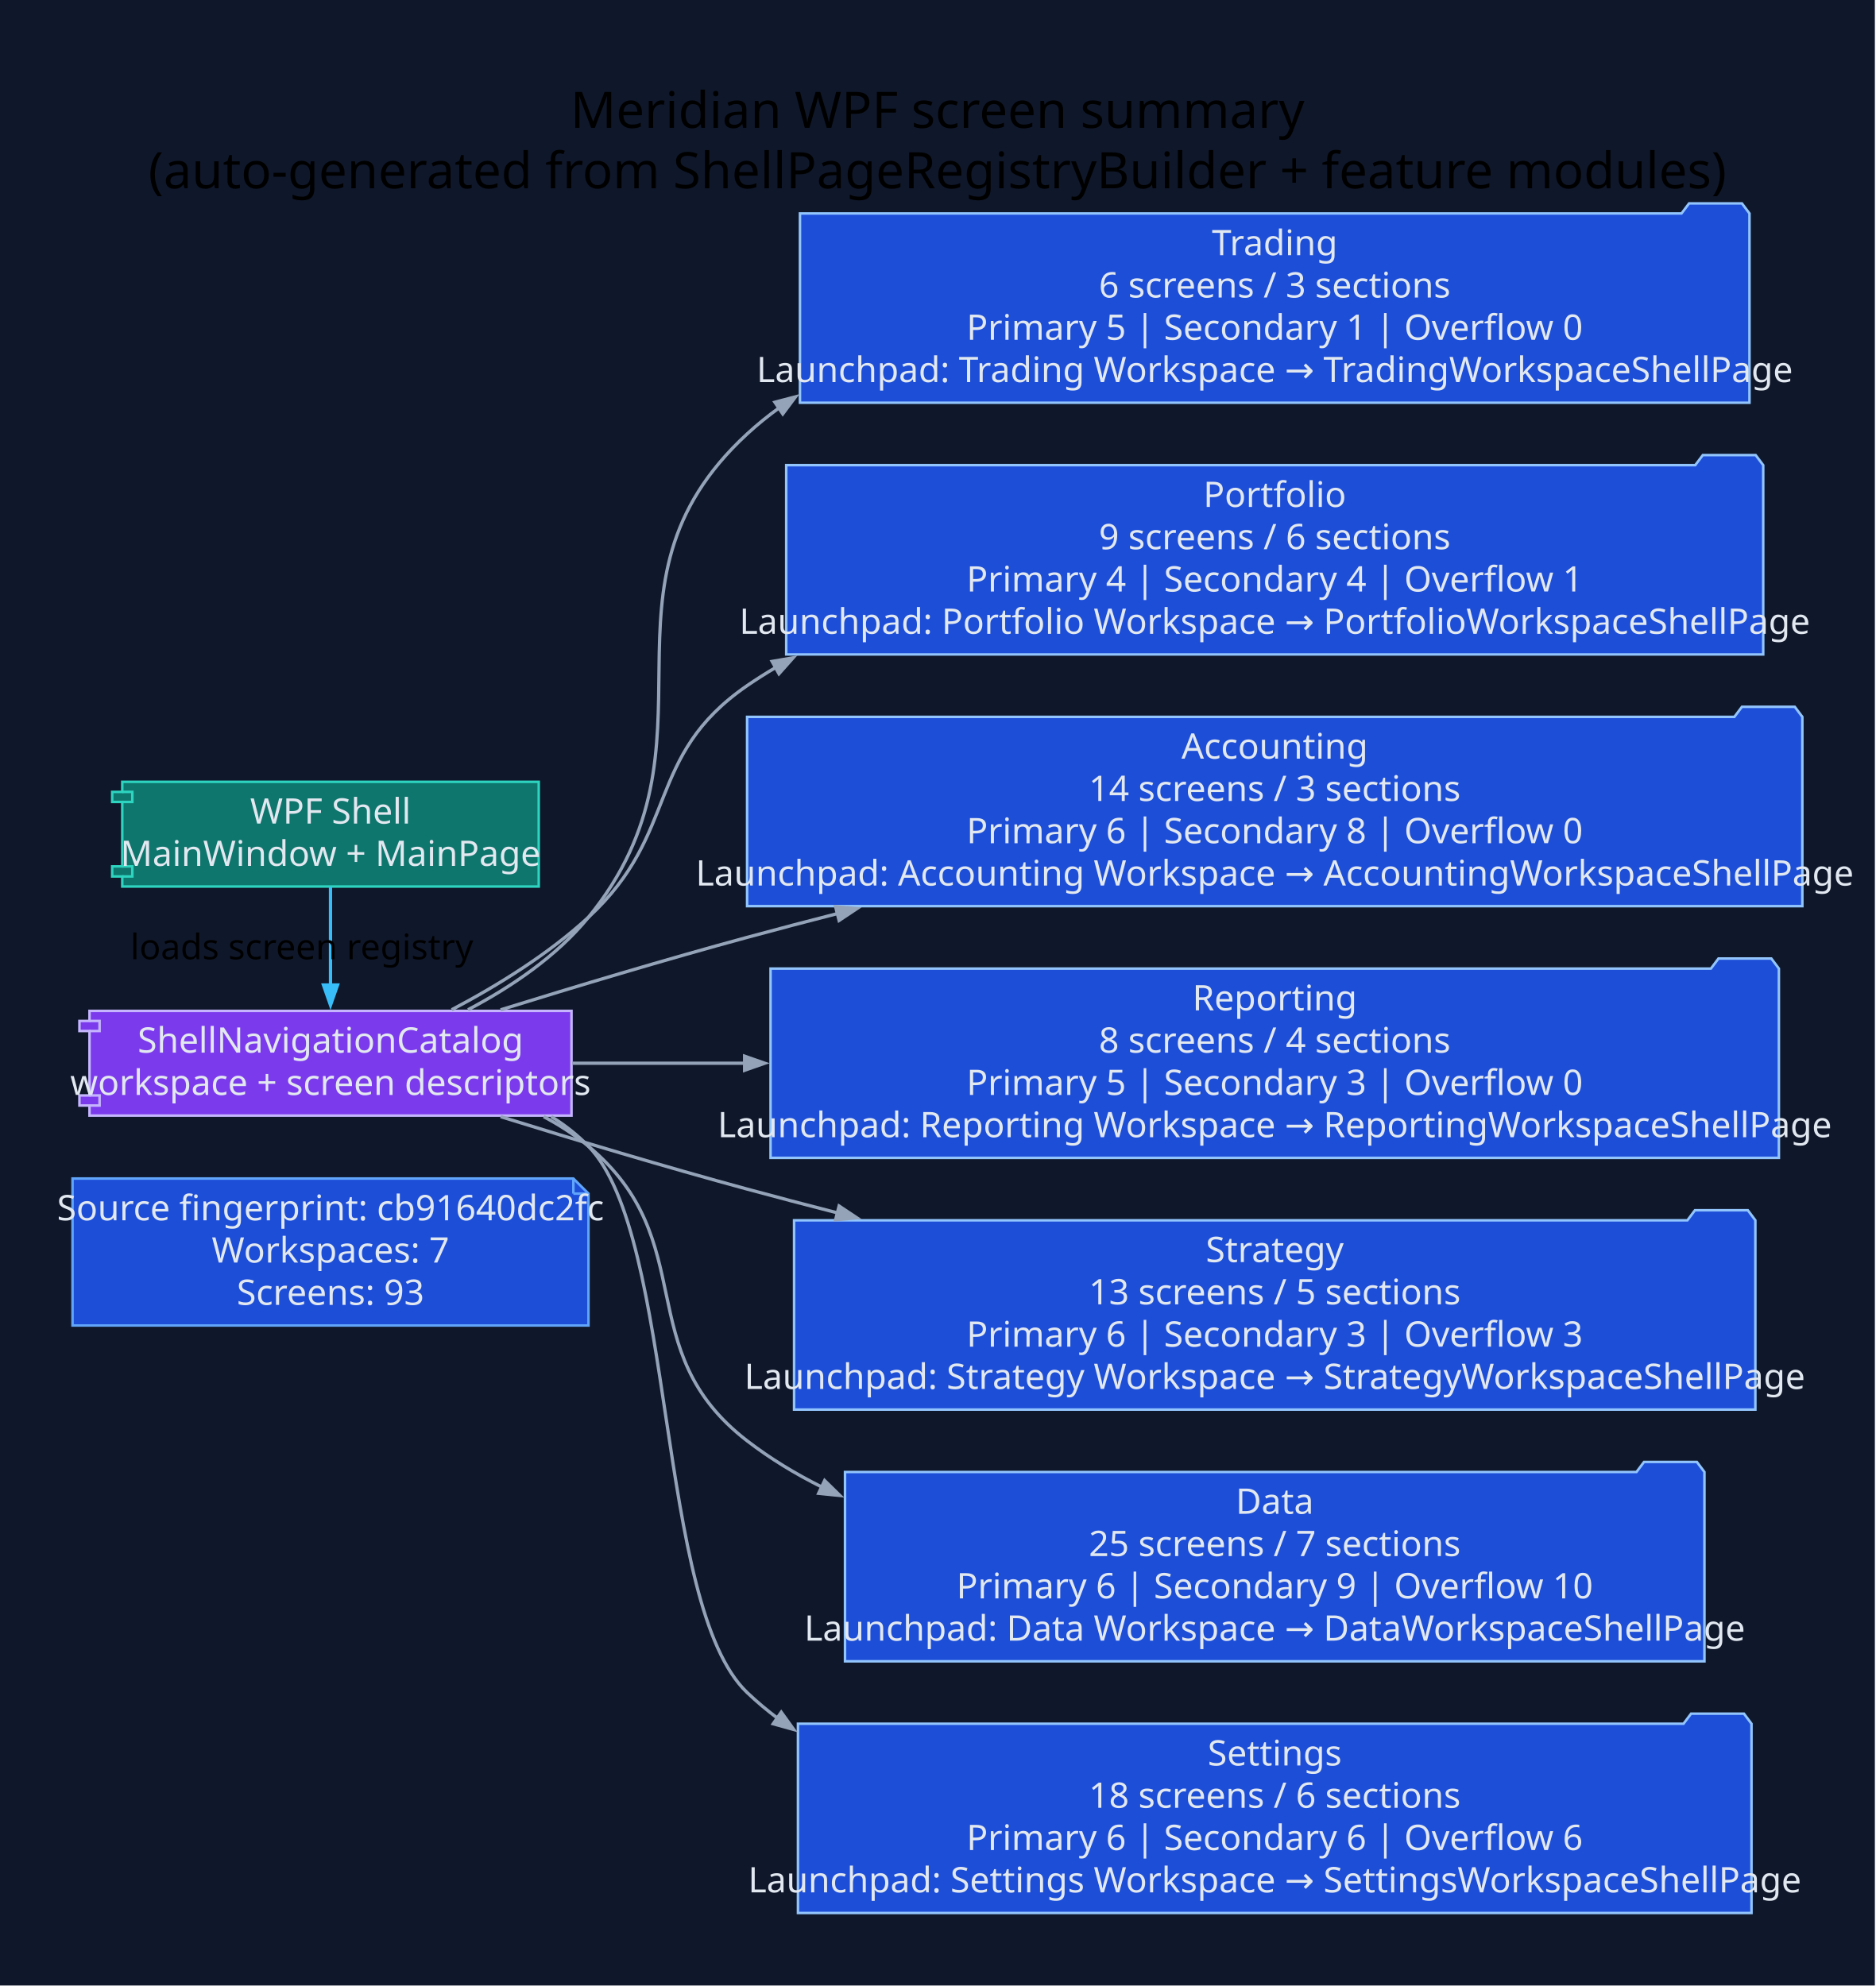
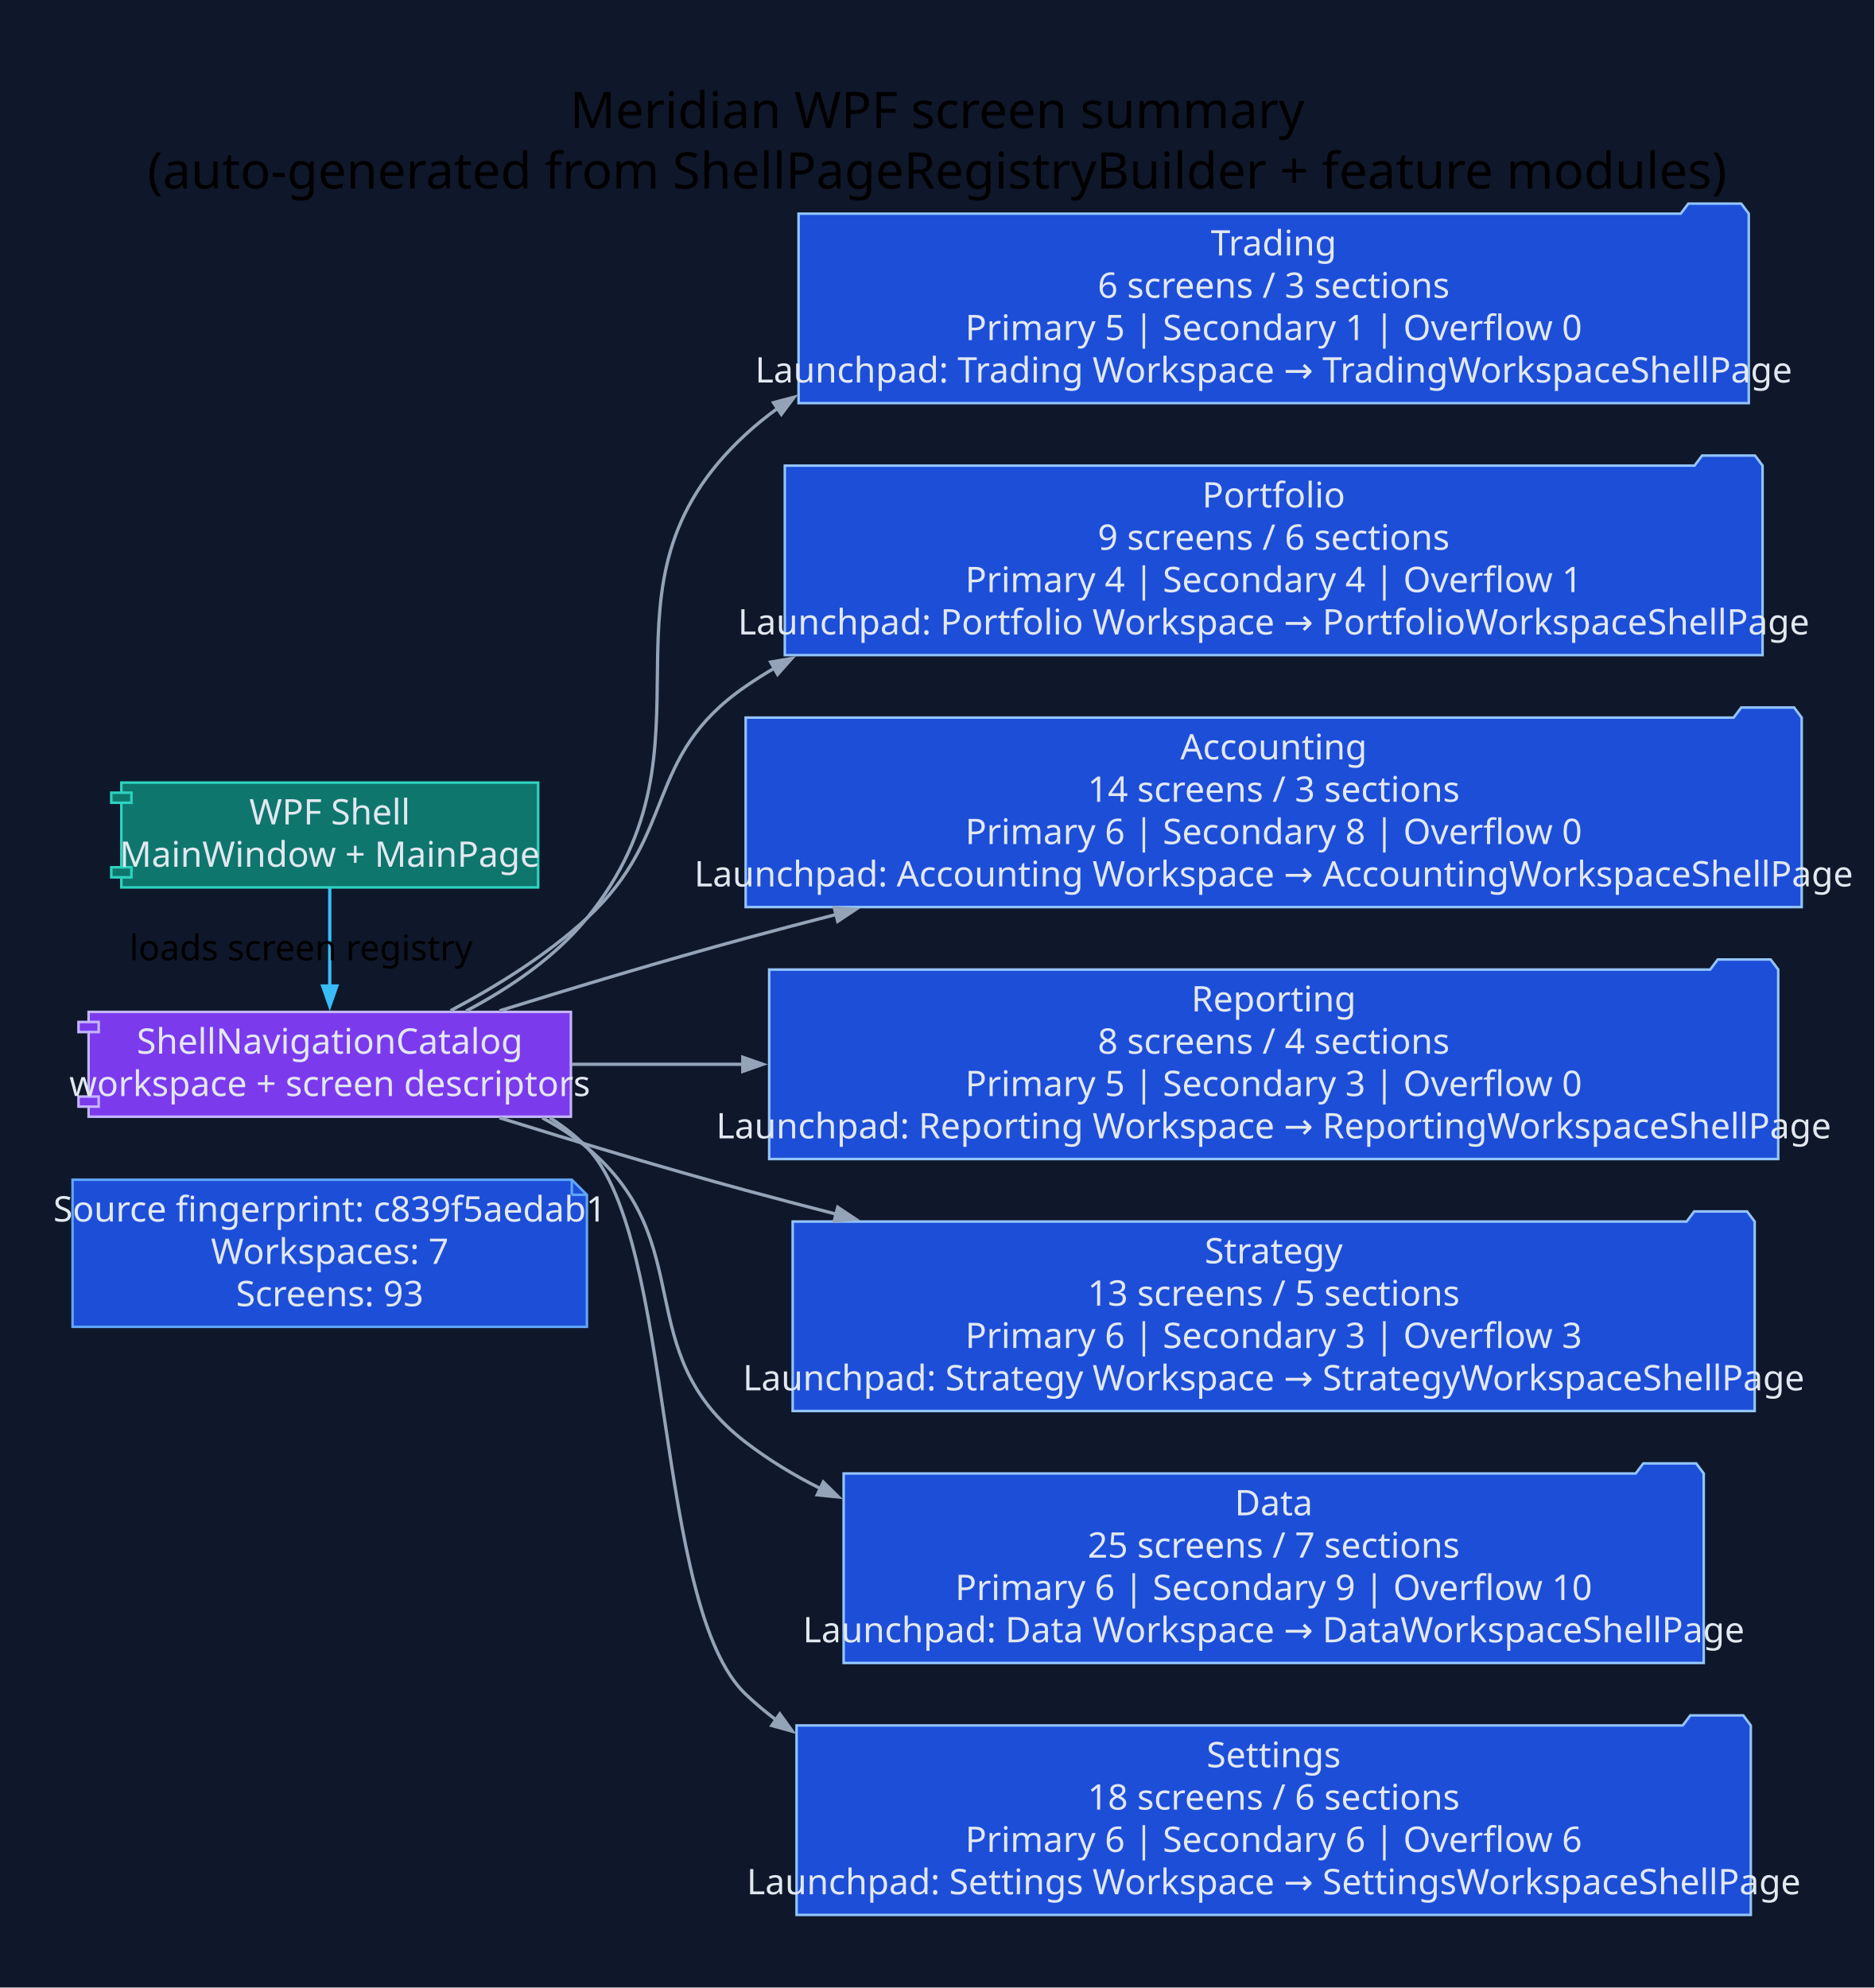
- <svg xmlns="http://www.w3.org/2000/svg" width="745pt" height="789pt" viewBox="0.00 0.00 745.00 789.00">
+ <svg xmlns="http://www.w3.org/2000/svg" width="744pt" height="789pt" viewBox="0.00 0.00 744.00 789.00">
  <g id="graph0" class="graph" transform="scale(1 1) rotate(0) translate(28.8 760)">
-     <polygon fill="#0f172a" stroke="none" points="-28.8,28.8 -28.8,-760 715.88,-760 715.88,28.8 -28.8,28.8" />
-     <text xml:space="preserve" text-anchor="middle" x="343.54" y="-709.2" font-family="Segoe UI" font-size="20.00">Meridian WPF screen summary</text>
-     <text xml:space="preserve" text-anchor="middle" x="343.54" y="-685.2" font-family="Segoe UI" font-size="20.00">(auto-generated from ShellPageRegistryBuilder + feature modules)</text>
+     <polygon fill="#0f172a" stroke="none" points="-28.8,28.8 -28.8,-760 715.09,-760 715.09,28.8 -28.8,28.8" />
+     <text xml:space="preserve" text-anchor="middle" x="343.15" y="-709.2" font-family="Segoe UI" font-size="20.00">Meridian WPF screen summary</text>
+     <text xml:space="preserve" text-anchor="middle" x="343.15" y="-685.2" font-family="Segoe UI" font-size="20.00">(auto-generated from ShellPageRegistryBuilder + feature modules)</text>
    <g id="node1" class="node">
-       <polygon fill="#1d4ed8" stroke="#60a5fa" points="198.94,-291.8 0,-291.8 0,-233.4 204.94,-233.4 204.94,-285.8 198.94,-291.8" />
-       <polyline fill="none" stroke="#60a5fa" points="198.94,-291.8 198.94,-285.8" />
-       <polyline fill="none" stroke="#60a5fa" points="204.94,-285.8 198.94,-285.8" />
-       <text xml:space="preserve" text-anchor="middle" x="102.47" y="-275.2" font-family="Segoe UI" font-size="14.00" fill="#e2e8f0">Source fingerprint: cb91640dc2fc</text>
-       <text xml:space="preserve" text-anchor="middle" x="102.47" y="-258.4" font-family="Segoe UI" font-size="14.00" fill="#e2e8f0">Workspaces: 7</text>
-       <text xml:space="preserve" text-anchor="middle" x="102.47" y="-241.6" font-family="Segoe UI" font-size="14.00" fill="#e2e8f0">Screens: 93</text>
+       <polygon fill="#1d4ed8" stroke="#60a5fa" points="198.15,-291.8 0,-291.8 0,-233.4 204.15,-233.4 204.15,-285.8 198.15,-291.8" />
+       <polyline fill="none" stroke="#60a5fa" points="198.15,-291.8 198.15,-285.8" />
+       <polyline fill="none" stroke="#60a5fa" points="204.15,-285.8 198.15,-285.8" />
+       <text xml:space="preserve" text-anchor="middle" x="102.08" y="-275.2" font-family="Segoe UI" font-size="14.00" fill="#e2e8f0">Source fingerprint: c839f5aedab1</text>
+       <text xml:space="preserve" text-anchor="middle" x="102.08" y="-258.4" font-family="Segoe UI" font-size="14.00" fill="#e2e8f0">Workspaces: 7</text>
+       <text xml:space="preserve" text-anchor="middle" x="102.08" y="-241.6" font-family="Segoe UI" font-size="14.00" fill="#e2e8f0">Screens: 93</text>
    </g>
    <g id="node2" class="node">
-       <polygon fill="#0f766e" stroke="#2dd4bf" points="185.18,-449.4 19.76,-449.4 19.76,-445.4 15.76,-445.4 15.76,-441.4 19.76,-441.4 19.76,-415.8 15.76,-415.8 15.76,-411.8 19.76,-411.8 19.76,-407.8 185.18,-407.8 185.18,-449.4" />
-       <polyline fill="none" stroke="#2dd4bf" points="19.76,-445.4 23.76,-445.4 23.76,-441.4 19.76,-441.4" />
-       <polyline fill="none" stroke="#2dd4bf" points="19.76,-415.8 23.76,-415.8 23.76,-411.8 19.76,-411.8" />
-       <text xml:space="preserve" text-anchor="middle" x="102.47" y="-432.8" font-family="Segoe UI" font-size="14.00" fill="#e2e8f0">WPF Shell</text>
-       <text xml:space="preserve" text-anchor="middle" x="102.47" y="-416" font-family="Segoe UI" font-size="14.00" fill="#e2e8f0">MainWindow + MainPage</text>
+       <polygon fill="#0f766e" stroke="#2dd4bf" points="184.79,-449.4 19.36,-449.4 19.36,-445.4 15.36,-445.4 15.36,-441.4 19.36,-441.4 19.36,-415.8 15.36,-415.8 15.36,-411.8 19.36,-411.8 19.36,-407.8 184.79,-407.8 184.79,-449.4" />
+       <polyline fill="none" stroke="#2dd4bf" points="19.36,-445.4 23.36,-445.4 23.36,-441.4 19.36,-441.4" />
+       <polyline fill="none" stroke="#2dd4bf" points="19.36,-415.8 23.36,-415.8 23.36,-411.8 19.36,-411.8" />
+       <text xml:space="preserve" text-anchor="middle" x="102.08" y="-432.8" font-family="Segoe UI" font-size="14.00" fill="#e2e8f0">WPF Shell</text>
+       <text xml:space="preserve" text-anchor="middle" x="102.08" y="-416" font-family="Segoe UI" font-size="14.00" fill="#e2e8f0">MainWindow + MainPage</text>
    </g>
    <g id="node3" class="node">
-       <polygon fill="#7c3aed" stroke="#c4b5fd" points="198.19,-358.4 6.75,-358.4 6.75,-354.4 2.75,-354.4 2.75,-350.4 6.75,-350.4 6.75,-324.8 2.75,-324.8 2.75,-320.8 6.75,-320.8 6.75,-316.8 198.19,-316.8 198.19,-358.4" />
-       <polyline fill="none" stroke="#c4b5fd" points="6.75,-354.4 10.75,-354.4 10.75,-350.4 6.75,-350.4" />
-       <polyline fill="none" stroke="#c4b5fd" points="6.75,-324.8 10.75,-324.8 10.75,-320.8 6.75,-320.8" />
-       <text xml:space="preserve" text-anchor="middle" x="102.47" y="-341.8" font-family="Segoe UI" font-size="14.00" fill="#e2e8f0">ShellNavigationCatalog</text>
-       <text xml:space="preserve" text-anchor="middle" x="102.47" y="-325" font-family="Segoe UI" font-size="14.00" fill="#e2e8f0">workspace + screen descriptors</text>
+       <polygon fill="#7c3aed" stroke="#c4b5fd" points="197.79,-358.4 6.36,-358.4 6.36,-354.4 2.36,-354.4 2.36,-350.4 6.36,-350.4 6.36,-324.8 2.36,-324.8 2.36,-320.8 6.36,-320.8 6.36,-316.8 197.79,-316.8 197.79,-358.4" />
+       <polyline fill="none" stroke="#c4b5fd" points="6.36,-354.4 10.36,-354.4 10.36,-350.4 6.36,-350.4" />
+       <polyline fill="none" stroke="#c4b5fd" points="6.36,-324.8 10.36,-324.8 10.36,-320.8 6.36,-320.8" />
+       <text xml:space="preserve" text-anchor="middle" x="102.08" y="-341.8" font-family="Segoe UI" font-size="14.00" fill="#e2e8f0">ShellNavigationCatalog</text>
+       <text xml:space="preserve" text-anchor="middle" x="102.08" y="-325" font-family="Segoe UI" font-size="14.00" fill="#e2e8f0">workspace + screen descriptors</text>
    </g>
    <g id="edge1" class="edge">
-       <path fill="none" stroke="#38bdf8" stroke-width="1.3" d="M102.47,-407.61C102.47,-396.03 102.47,-381.43 102.47,-368.56" />
-       <polygon fill="#38bdf8" stroke="#38bdf8" stroke-width="1.3" points="105.27,-368.67 102.47,-360.67 99.67,-368.67 105.27,-368.67" />
-       <text xml:space="preserve" text-anchor="middle" x="91.07" y="-378.9" font-family="Segoe UI" font-size="14.00">loads screen registry</text>
+       <path fill="none" stroke="#38bdf8" stroke-width="1.3" d="M102.08,-407.61C102.08,-396.03 102.08,-381.43 102.08,-368.56" />
+       <polygon fill="#38bdf8" stroke="#38bdf8" stroke-width="1.3" points="104.88,-368.67 102.08,-360.67 99.28,-368.67 104.88,-368.67" />
+       <text xml:space="preserve" text-anchor="middle" x="90.68" y="-378.9" font-family="Segoe UI" font-size="14.00">loads screen registry</text>
    </g>
    <g id="node4" class="node">
-       <polygon fill="#1d4ed8" stroke="#93c5fd" points="666.08,-675.2 663.08,-679.2 642.08,-679.2 639.08,-675.2 288.94,-675.2 288.94,-600 666.08,-600 666.08,-675.2" />
-       <text xml:space="preserve" text-anchor="middle" x="477.51" y="-658.6" font-family="Segoe UI" font-size="14.00" fill="#e2e8f0">Trading</text>
-       <text xml:space="preserve" text-anchor="middle" x="477.51" y="-641.8" font-family="Segoe UI" font-size="14.00" fill="#e2e8f0">6 screens / 3 sections</text>
-       <text xml:space="preserve" text-anchor="middle" x="477.51" y="-625" font-family="Segoe UI" font-size="14.00" fill="#e2e8f0">Primary 5 | Secondary 1 | Overflow 0</text>
-       <text xml:space="preserve" text-anchor="middle" x="477.51" y="-608.2" font-family="Segoe UI" font-size="14.00" fill="#e2e8f0">Launchpad: Trading Workspace → TradingWorkspaceShellPage</text>
+       <polygon fill="#1d4ed8" stroke="#93c5fd" points="665.29,-675.2 662.29,-679.2 641.29,-679.2 638.29,-675.2 288.15,-675.2 288.15,-600 665.29,-600 665.29,-675.2" />
+       <text xml:space="preserve" text-anchor="middle" x="476.72" y="-658.6" font-family="Segoe UI" font-size="14.00" fill="#e2e8f0">Trading</text>
+       <text xml:space="preserve" text-anchor="middle" x="476.72" y="-641.8" font-family="Segoe UI" font-size="14.00" fill="#e2e8f0">6 screens / 3 sections</text>
+       <text xml:space="preserve" text-anchor="middle" x="476.72" y="-625" font-family="Segoe UI" font-size="14.00" fill="#e2e8f0">Primary 5 | Secondary 1 | Overflow 0</text>
+       <text xml:space="preserve" text-anchor="middle" x="476.72" y="-608.2" font-family="Segoe UI" font-size="14.00" fill="#e2e8f0">Launchpad: Trading Workspace → TradingWorkspaceShellPage</text>
    </g>
    <g id="edge2" class="edge">
-       <path fill="none" stroke="#94a3b8" stroke-width="1.3" d="M157.09,-358.86C174.37,-367.96 192.3,-380.11 204.94,-395.6 261.71,-465.19 201.89,-526.74 267.94,-587.6 271.96,-591.31 276.21,-594.75 280.64,-597.95" />
-       <polygon fill="#94a3b8" stroke="#94a3b8" stroke-width="1.3" points="278.98,-600.21 287.18,-602.36 282.11,-595.57 278.98,-600.21" />
+       <path fill="none" stroke="#94a3b8" stroke-width="1.3" d="M156.22,-358.76C173.52,-367.88 191.5,-380.07 204.15,-395.6 260.86,-465.24 201.1,-526.74 267.15,-587.6 271.17,-591.31 275.42,-594.75 279.85,-597.95" />
+       <polygon fill="#94a3b8" stroke="#94a3b8" stroke-width="1.3" points="278.2,-600.21 286.39,-602.36 281.32,-595.57 278.2,-600.21" />
    </g>
    <g id="node5" class="node">
-       <polygon fill="#1d4ed8" stroke="#93c5fd" points="671.54,-575.2 668.54,-579.2 647.54,-579.2 644.54,-575.2 283.48,-575.2 283.48,-500 671.54,-500 671.54,-575.2" />
-       <text xml:space="preserve" text-anchor="middle" x="477.51" y="-558.6" font-family="Segoe UI" font-size="14.00" fill="#e2e8f0">Portfolio</text>
-       <text xml:space="preserve" text-anchor="middle" x="477.51" y="-541.8" font-family="Segoe UI" font-size="14.00" fill="#e2e8f0">9 screens / 6 sections</text>
-       <text xml:space="preserve" text-anchor="middle" x="477.51" y="-525" font-family="Segoe UI" font-size="14.00" fill="#e2e8f0">Primary 4 | Secondary 4 | Overflow 1</text>
-       <text xml:space="preserve" text-anchor="middle" x="477.51" y="-508.2" font-family="Segoe UI" font-size="14.00" fill="#e2e8f0">Launchpad: Portfolio Workspace → PortfolioWorkspaceShellPage</text>
+       <polygon fill="#1d4ed8" stroke="#93c5fd" points="670.76,-575.2 667.76,-579.2 646.76,-579.2 643.76,-575.2 282.69,-575.2 282.69,-500 670.76,-500 670.76,-575.2" />
+       <text xml:space="preserve" text-anchor="middle" x="476.72" y="-558.6" font-family="Segoe UI" font-size="14.00" fill="#e2e8f0">Portfolio</text>
+       <text xml:space="preserve" text-anchor="middle" x="476.72" y="-541.8" font-family="Segoe UI" font-size="14.00" fill="#e2e8f0">9 screens / 6 sections</text>
+       <text xml:space="preserve" text-anchor="middle" x="476.72" y="-525" font-family="Segoe UI" font-size="14.00" fill="#e2e8f0">Primary 4 | Secondary 4 | Overflow 1</text>
+       <text xml:space="preserve" text-anchor="middle" x="476.72" y="-508.2" font-family="Segoe UI" font-size="14.00" fill="#e2e8f0">Launchpad: Portfolio Workspace → PortfolioWorkspaceShellPage</text>
    </g>
    <g id="edge3" class="edge">
-       <path fill="none" stroke="#94a3b8" stroke-width="1.3" d="M150.61,-358.85C168.82,-368.45 189.05,-380.95 204.94,-395.6 241.37,-429.19 227.12,-459.5 267.94,-487.6 271.62,-490.13 275.41,-492.54 279.3,-494.82" />
-       <polygon fill="#94a3b8" stroke="#94a3b8" stroke-width="1.3" points="277.88,-497.24 286.23,-498.67 280.6,-492.34 277.88,-497.24" />
+       <path fill="none" stroke="#94a3b8" stroke-width="1.3" d="M150.03,-358.88C168.17,-368.49 188.32,-380.98 204.15,-395.6 240.56,-429.22 226.33,-459.5 267.15,-487.6 270.83,-490.13 274.62,-492.54 278.51,-494.82" />
+       <polygon fill="#94a3b8" stroke="#94a3b8" stroke-width="1.3" points="277.09,-497.24 285.45,-498.67 279.81,-492.34 277.09,-497.24" />
    </g>
    <g id="node6" class="node">
-       <polygon fill="#1d4ed8" stroke="#93c5fd" points="687.08,-475.2 684.08,-479.2 663.08,-479.2 660.08,-475.2 267.94,-475.2 267.94,-400 687.08,-400 687.08,-475.2" />
-       <text xml:space="preserve" text-anchor="middle" x="477.51" y="-458.6" font-family="Segoe UI" font-size="14.00" fill="#e2e8f0">Accounting</text>
-       <text xml:space="preserve" text-anchor="middle" x="477.51" y="-441.8" font-family="Segoe UI" font-size="14.00" fill="#e2e8f0">14 screens / 3 sections</text>
-       <text xml:space="preserve" text-anchor="middle" x="477.51" y="-425" font-family="Segoe UI" font-size="14.00" fill="#e2e8f0">Primary 6 | Secondary 8 | Overflow 0</text>
-       <text xml:space="preserve" text-anchor="middle" x="477.51" y="-408.2" font-family="Segoe UI" font-size="14.00" fill="#e2e8f0">Launchpad: Accounting Workspace → AccountingWorkspaceShellPage</text>
+       <polygon fill="#1d4ed8" stroke="#93c5fd" points="686.29,-475.2 683.29,-479.2 662.29,-479.2 659.29,-475.2 267.15,-475.2 267.15,-400 686.29,-400 686.29,-475.2" />
+       <text xml:space="preserve" text-anchor="middle" x="476.72" y="-458.6" font-family="Segoe UI" font-size="14.00" fill="#e2e8f0">Accounting</text>
+       <text xml:space="preserve" text-anchor="middle" x="476.72" y="-441.8" font-family="Segoe UI" font-size="14.00" fill="#e2e8f0">14 screens / 3 sections</text>
+       <text xml:space="preserve" text-anchor="middle" x="476.72" y="-425" font-family="Segoe UI" font-size="14.00" fill="#e2e8f0">Primary 6 | Secondary 8 | Overflow 0</text>
+       <text xml:space="preserve" text-anchor="middle" x="476.72" y="-408.2" font-family="Segoe UI" font-size="14.00" fill="#e2e8f0">Launchpad: Accounting Workspace → AccountingWorkspaceShellPage</text>
    </g>
    <g id="edge4" class="edge">
-       <path fill="none" stroke="#94a3b8" stroke-width="1.3" d="M170.03,-358.82C199.85,-368.08 235.54,-378.8 267.94,-387.6 279.68,-390.79 291.82,-393.98 304.07,-397.12" />
-       <polygon fill="#94a3b8" stroke="#94a3b8" stroke-width="1.3" points="303.1,-399.76 311.54,-399.02 304.48,-394.33 303.1,-399.76" />
+       <path fill="none" stroke="#94a3b8" stroke-width="1.3" d="M169.47,-358.83C199.22,-368.09 234.83,-378.81 267.15,-387.6 278.89,-390.79 291.03,-393.98 303.28,-397.12" />
+       <polygon fill="#94a3b8" stroke="#94a3b8" stroke-width="1.3" points="302.31,-399.77 310.75,-399.03 303.69,-394.34 302.31,-399.77" />
    </g>
    <g id="node7" class="node">
-       <polygon fill="#1d4ed8" stroke="#93c5fd" points="677.76,-375.2 674.76,-379.2 653.76,-379.2 650.76,-375.2 277.26,-375.2 277.26,-300 677.76,-300 677.76,-375.2" />
-       <text xml:space="preserve" text-anchor="middle" x="477.51" y="-358.6" font-family="Segoe UI" font-size="14.00" fill="#e2e8f0">Reporting</text>
-       <text xml:space="preserve" text-anchor="middle" x="477.51" y="-341.8" font-family="Segoe UI" font-size="14.00" fill="#e2e8f0">8 screens / 4 sections</text>
-       <text xml:space="preserve" text-anchor="middle" x="477.51" y="-325" font-family="Segoe UI" font-size="14.00" fill="#e2e8f0">Primary 5 | Secondary 3 | Overflow 0</text>
-       <text xml:space="preserve" text-anchor="middle" x="477.51" y="-308.2" font-family="Segoe UI" font-size="14.00" fill="#e2e8f0">Launchpad: Reporting Workspace → ReportingWorkspaceShellPage</text>
+       <polygon fill="#1d4ed8" stroke="#93c5fd" points="676.97,-375.2 673.97,-379.2 652.97,-379.2 649.97,-375.2 276.48,-375.2 276.48,-300 676.97,-300 676.97,-375.2" />
+       <text xml:space="preserve" text-anchor="middle" x="476.72" y="-358.6" font-family="Segoe UI" font-size="14.00" fill="#e2e8f0">Reporting</text>
+       <text xml:space="preserve" text-anchor="middle" x="476.72" y="-341.8" font-family="Segoe UI" font-size="14.00" fill="#e2e8f0">8 screens / 4 sections</text>
+       <text xml:space="preserve" text-anchor="middle" x="476.72" y="-325" font-family="Segoe UI" font-size="14.00" fill="#e2e8f0">Primary 5 | Secondary 3 | Overflow 0</text>
+       <text xml:space="preserve" text-anchor="middle" x="476.72" y="-308.2" font-family="Segoe UI" font-size="14.00" fill="#e2e8f0">Launchpad: Reporting Workspace → ReportingWorkspaceShellPage</text>
    </g>
    <g id="edge5" class="edge">
-       <path fill="none" stroke="#94a3b8" stroke-width="1.3" d="M198.57,-337.6C219.82,-337.6 243.17,-337.6 267.03,-337.6" />
-       <polygon fill="#94a3b8" stroke="#94a3b8" stroke-width="1.3" points="266.95,-340.4 274.95,-337.6 266.95,-334.8 266.95,-340.4" />
+       <path fill="none" stroke="#94a3b8" stroke-width="1.3" d="M198.08,-337.6C219.21,-337.6 242.42,-337.6 266.15,-337.6" />
+       <polygon fill="#94a3b8" stroke="#94a3b8" stroke-width="1.3" points="266.01,-340.4 274.01,-337.6 266.01,-334.8 266.01,-340.4" />
    </g>
    <g id="node8" class="node">
-       <polygon fill="#1d4ed8" stroke="#93c5fd" points="668.42,-275.2 665.42,-279.2 644.42,-279.2 641.42,-275.2 286.6,-275.2 286.6,-200 668.42,-200 668.42,-275.2" />
-       <text xml:space="preserve" text-anchor="middle" x="477.51" y="-258.6" font-family="Segoe UI" font-size="14.00" fill="#e2e8f0">Strategy</text>
-       <text xml:space="preserve" text-anchor="middle" x="477.51" y="-241.8" font-family="Segoe UI" font-size="14.00" fill="#e2e8f0">13 screens / 5 sections</text>
-       <text xml:space="preserve" text-anchor="middle" x="477.51" y="-225" font-family="Segoe UI" font-size="14.00" fill="#e2e8f0">Primary 6 | Secondary 3 | Overflow 3</text>
-       <text xml:space="preserve" text-anchor="middle" x="477.51" y="-208.2" font-family="Segoe UI" font-size="14.00" fill="#e2e8f0">Launchpad: Strategy Workspace → StrategyWorkspaceShellPage</text>
+       <polygon fill="#1d4ed8" stroke="#93c5fd" points="667.63,-275.2 664.63,-279.2 643.63,-279.2 640.63,-275.2 285.81,-275.2 285.81,-200 667.63,-200 667.63,-275.2" />
+       <text xml:space="preserve" text-anchor="middle" x="476.72" y="-258.6" font-family="Segoe UI" font-size="14.00" fill="#e2e8f0">Strategy</text>
+       <text xml:space="preserve" text-anchor="middle" x="476.72" y="-241.8" font-family="Segoe UI" font-size="14.00" fill="#e2e8f0">13 screens / 5 sections</text>
+       <text xml:space="preserve" text-anchor="middle" x="476.72" y="-225" font-family="Segoe UI" font-size="14.00" fill="#e2e8f0">Primary 6 | Secondary 3 | Overflow 3</text>
+       <text xml:space="preserve" text-anchor="middle" x="476.72" y="-208.2" font-family="Segoe UI" font-size="14.00" fill="#e2e8f0">Launchpad: Strategy Workspace → StrategyWorkspaceShellPage</text>
    </g>
    <g id="edge6" class="edge">
-       <path fill="none" stroke="#94a3b8" stroke-width="1.3" d="M170.03,-316.38C199.85,-307.12 235.54,-296.4 267.94,-287.6 279.68,-284.41 291.82,-281.22 304.07,-278.08" />
-       <polygon fill="#94a3b8" stroke="#94a3b8" stroke-width="1.3" points="304.48,-280.87 311.54,-276.18 303.1,-275.44 304.48,-280.87" />
+       <path fill="none" stroke="#94a3b8" stroke-width="1.3" d="M169.47,-316.37C199.22,-307.11 234.83,-296.39 267.15,-287.6 278.89,-284.41 291.03,-281.22 303.28,-278.08" />
+       <polygon fill="#94a3b8" stroke="#94a3b8" stroke-width="1.3" points="303.69,-280.86 310.75,-276.17 302.31,-275.43 303.69,-280.86" />
    </g>
    <g id="node9" class="node">
-       <polygon fill="#1d4ed8" stroke="#93c5fd" points="648.19,-175.2 645.19,-179.2 624.19,-179.2 621.19,-175.2 306.83,-175.2 306.83,-100 648.19,-100 648.19,-175.2" />
-       <text xml:space="preserve" text-anchor="middle" x="477.51" y="-158.6" font-family="Segoe UI" font-size="14.00" fill="#e2e8f0">Data</text>
-       <text xml:space="preserve" text-anchor="middle" x="477.51" y="-141.8" font-family="Segoe UI" font-size="14.00" fill="#e2e8f0">25 screens / 7 sections</text>
-       <text xml:space="preserve" text-anchor="middle" x="477.51" y="-125" font-family="Segoe UI" font-size="14.00" fill="#e2e8f0">Primary 6 | Secondary 9 | Overflow 10</text>
-       <text xml:space="preserve" text-anchor="middle" x="477.51" y="-108.2" font-family="Segoe UI" font-size="14.00" fill="#e2e8f0">Launchpad: Data Workspace → DataWorkspaceShellPage</text>
+       <polygon fill="#1d4ed8" stroke="#93c5fd" points="647.41,-175.2 644.41,-179.2 623.41,-179.2 620.41,-175.2 306.04,-175.2 306.04,-100 647.41,-100 647.41,-175.2" />
+       <text xml:space="preserve" text-anchor="middle" x="476.72" y="-158.6" font-family="Segoe UI" font-size="14.00" fill="#e2e8f0">Data</text>
+       <text xml:space="preserve" text-anchor="middle" x="476.72" y="-141.8" font-family="Segoe UI" font-size="14.00" fill="#e2e8f0">25 screens / 7 sections</text>
+       <text xml:space="preserve" text-anchor="middle" x="476.72" y="-125" font-family="Segoe UI" font-size="14.00" fill="#e2e8f0">Primary 6 | Secondary 9 | Overflow 10</text>
+       <text xml:space="preserve" text-anchor="middle" x="476.72" y="-108.2" font-family="Segoe UI" font-size="14.00" fill="#e2e8f0">Launchpad: Data Workspace → DataWorkspaceShellPage</text>
    </g>
    <g id="edge7" class="edge">
-       <path fill="none" stroke="#94a3b8" stroke-width="1.3" d="M187.14,-316.38C193.5,-313.01 199.53,-309.11 204.94,-304.6 250.27,-266.75 221.14,-223.63 267.94,-187.6 277.1,-180.55 287.11,-174.47 297.63,-169.23" />
-       <polygon fill="#94a3b8" stroke="#94a3b8" stroke-width="1.3" points="298.74,-171.8 304.79,-165.87 296.36,-166.73 298.74,-171.8" />
+       <path fill="none" stroke="#94a3b8" stroke-width="1.3" d="M186.42,-316.35C192.76,-312.99 198.77,-309.1 204.15,-304.6 249.47,-266.72 220.35,-223.63 267.15,-187.6 276.32,-180.55 286.32,-174.47 296.84,-169.23" />
+       <polygon fill="#94a3b8" stroke="#94a3b8" stroke-width="1.3" points="297.95,-171.8 304,-165.87 295.57,-166.73 297.95,-171.8" />
    </g>
    <g id="node10" class="node">
-       <polygon fill="#1d4ed8" stroke="#93c5fd" points="666.88,-75.2 663.88,-79.2 642.88,-79.2 639.88,-75.2 288.14,-75.2 288.14,0 666.88,0 666.88,-75.2" />
-       <text xml:space="preserve" text-anchor="middle" x="477.51" y="-58.6" font-family="Segoe UI" font-size="14.00" fill="#e2e8f0">Settings</text>
-       <text xml:space="preserve" text-anchor="middle" x="477.51" y="-41.8" font-family="Segoe UI" font-size="14.00" fill="#e2e8f0">18 screens / 6 sections</text>
-       <text xml:space="preserve" text-anchor="middle" x="477.51" y="-25" font-family="Segoe UI" font-size="14.00" fill="#e2e8f0">Primary 6 | Secondary 6 | Overflow 6</text>
-       <text xml:space="preserve" text-anchor="middle" x="477.51" y="-8.2" font-family="Segoe UI" font-size="14.00" fill="#e2e8f0">Launchpad: Settings Workspace → SettingsWorkspaceShellPage</text>
+       <polygon fill="#1d4ed8" stroke="#93c5fd" points="666.09,-75.2 663.09,-79.2 642.09,-79.2 639.09,-75.2 287.35,-75.2 287.35,0 666.09,0 666.09,-75.2" />
+       <text xml:space="preserve" text-anchor="middle" x="476.72" y="-58.6" font-family="Segoe UI" font-size="14.00" fill="#e2e8f0">Settings</text>
+       <text xml:space="preserve" text-anchor="middle" x="476.72" y="-41.8" font-family="Segoe UI" font-size="14.00" fill="#e2e8f0">18 screens / 6 sections</text>
+       <text xml:space="preserve" text-anchor="middle" x="476.72" y="-25" font-family="Segoe UI" font-size="14.00" fill="#e2e8f0">Primary 6 | Secondary 6 | Overflow 6</text>
+       <text xml:space="preserve" text-anchor="middle" x="476.72" y="-8.2" font-family="Segoe UI" font-size="14.00" fill="#e2e8f0">Launchpad: Settings Workspace → SettingsWorkspaceShellPage</text>
    </g>
    <g id="edge8" class="edge">
-       <path fill="none" stroke="#94a3b8" stroke-width="1.3" d="M190.16,-316.4C195.55,-313.03 200.56,-309.12 204.94,-304.6 239.87,-268.53 231.6,-122.26 267.94,-87.6 271.81,-83.91 275.91,-80.47 280.19,-77.27" />
-       <polygon fill="#94a3b8" stroke="#94a3b8" stroke-width="1.3" points="281.51,-79.77 286.47,-72.9 278.31,-75.17 281.51,-79.77" />
+       <path fill="none" stroke="#94a3b8" stroke-width="1.3" d="M189.43,-316.37C194.8,-313.01 199.79,-309.11 204.15,-304.6 239.07,-268.51 230.82,-122.26 267.15,-87.6 271.03,-83.91 275.12,-80.47 279.4,-77.27" />
+       <polygon fill="#94a3b8" stroke="#94a3b8" stroke-width="1.3" points="280.72,-79.77 285.69,-72.9 277.52,-75.17 280.72,-79.77" />
    </g>
  </g>
</svg>
